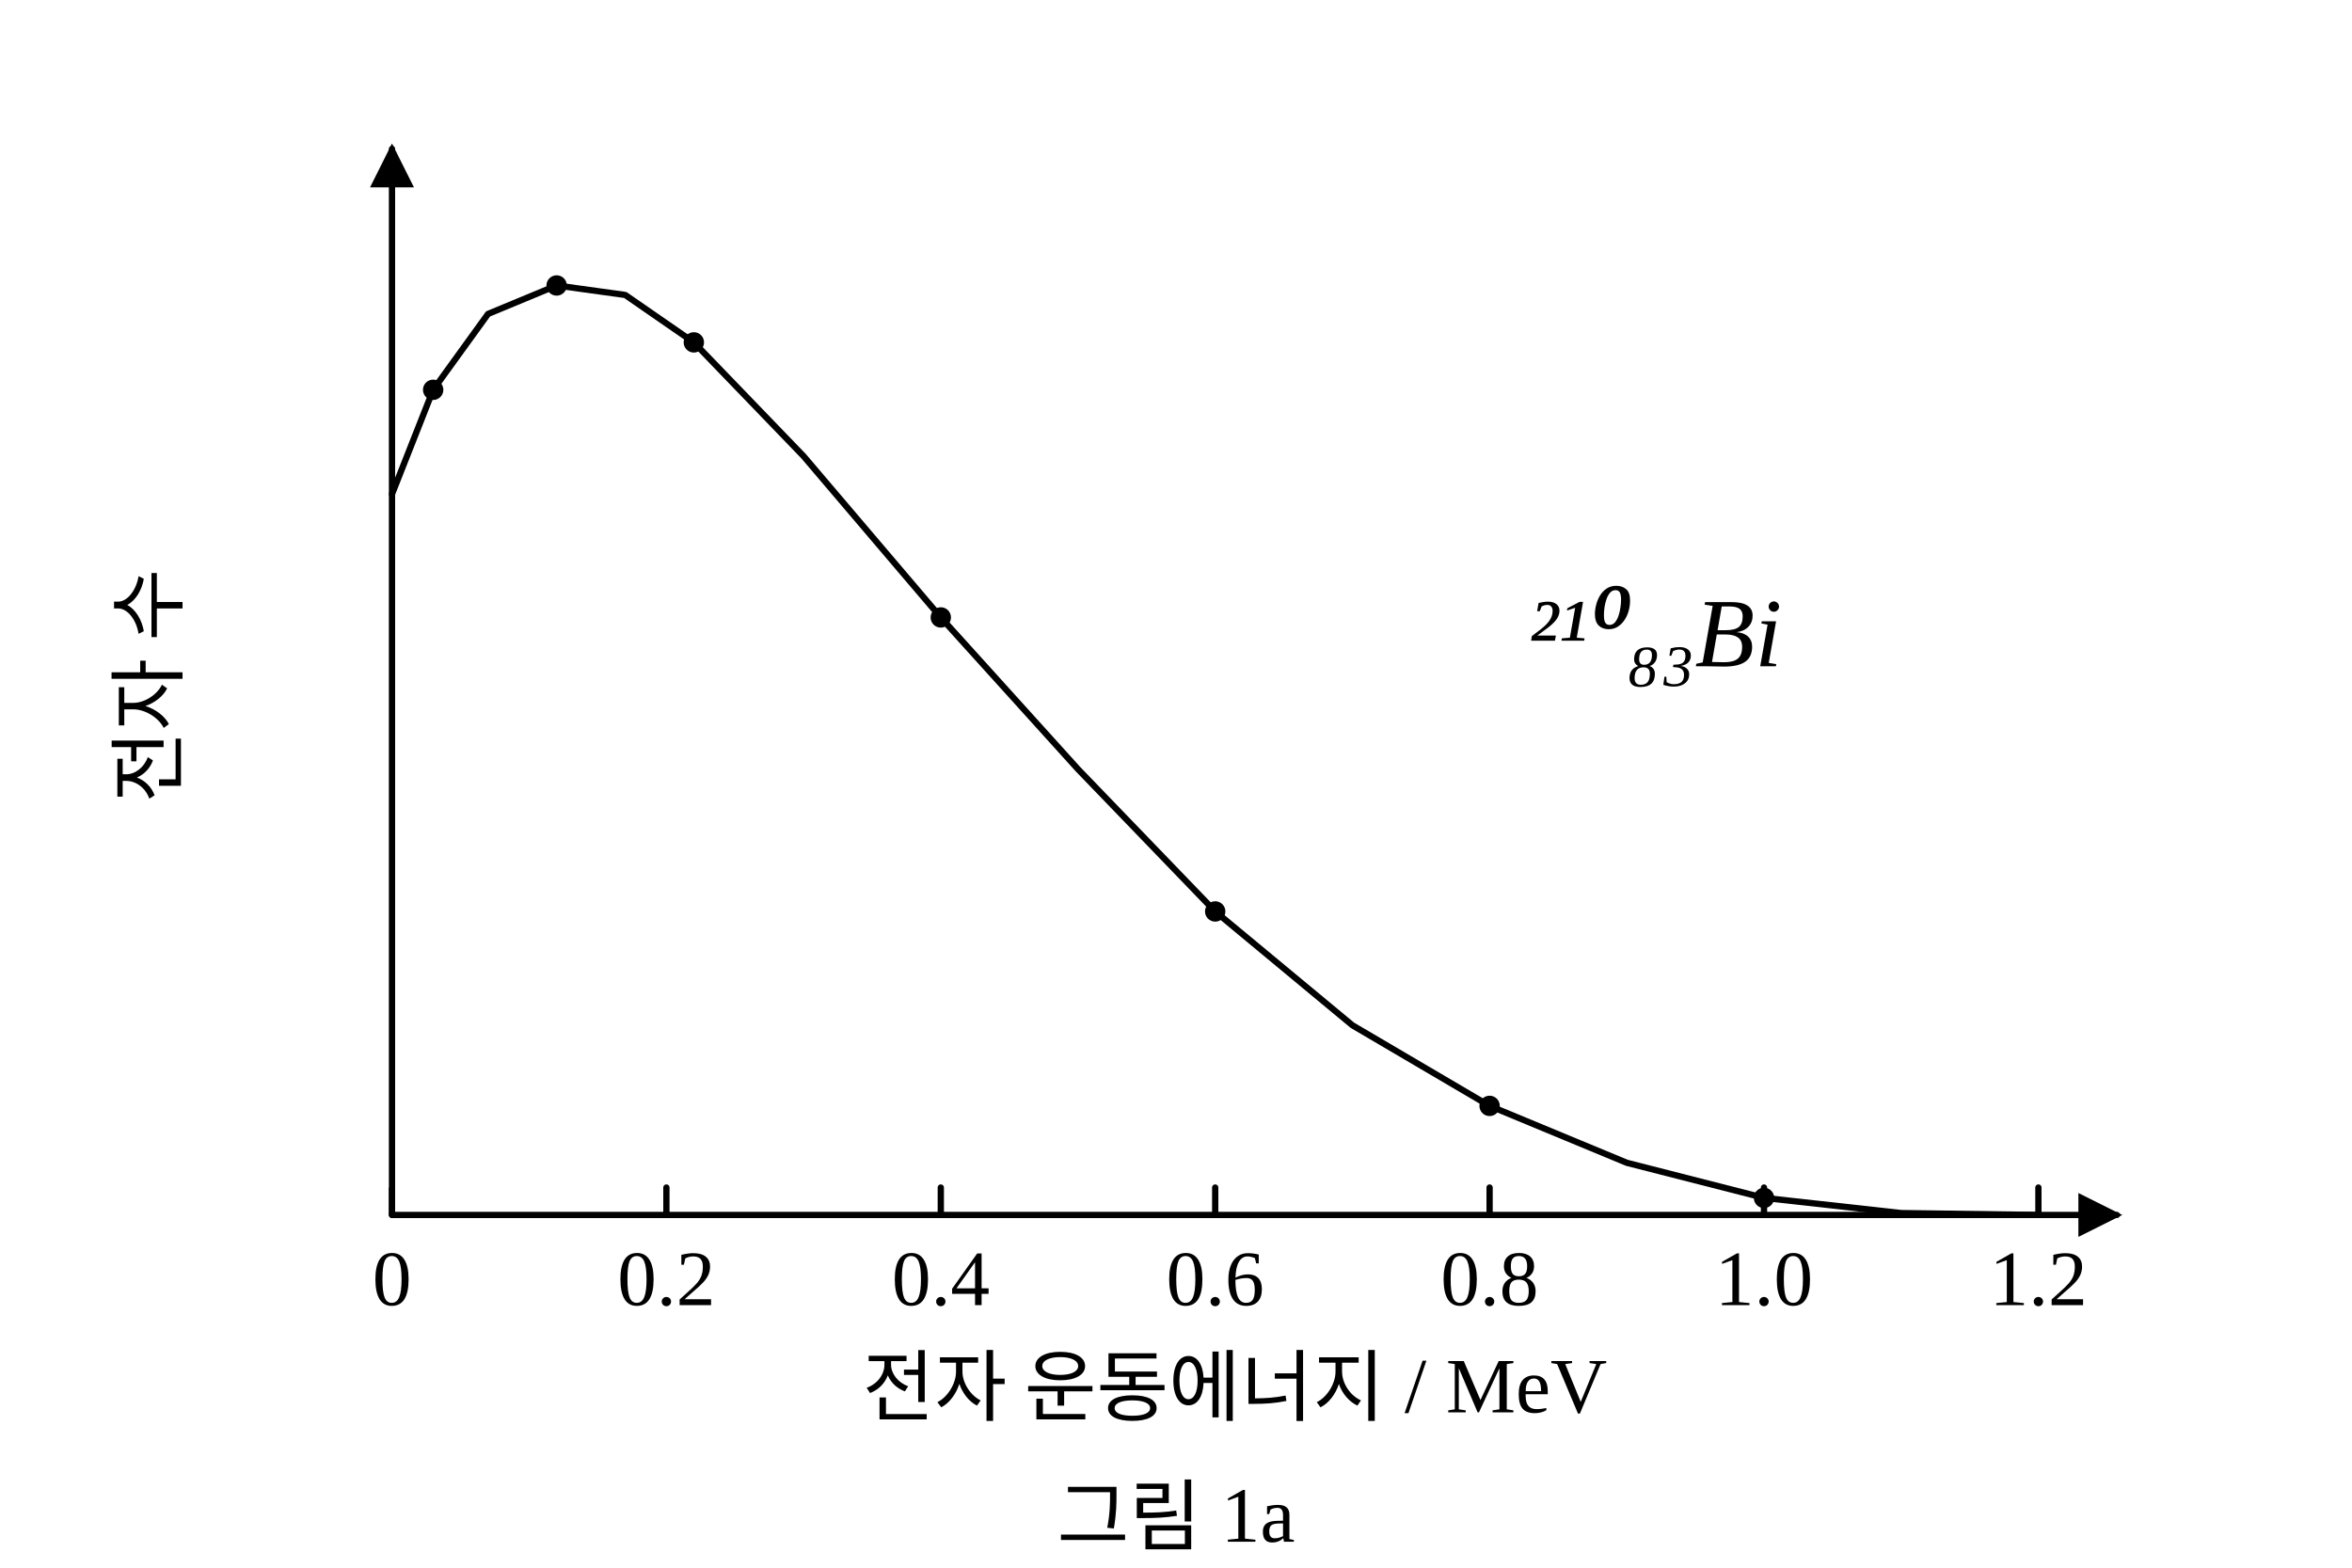
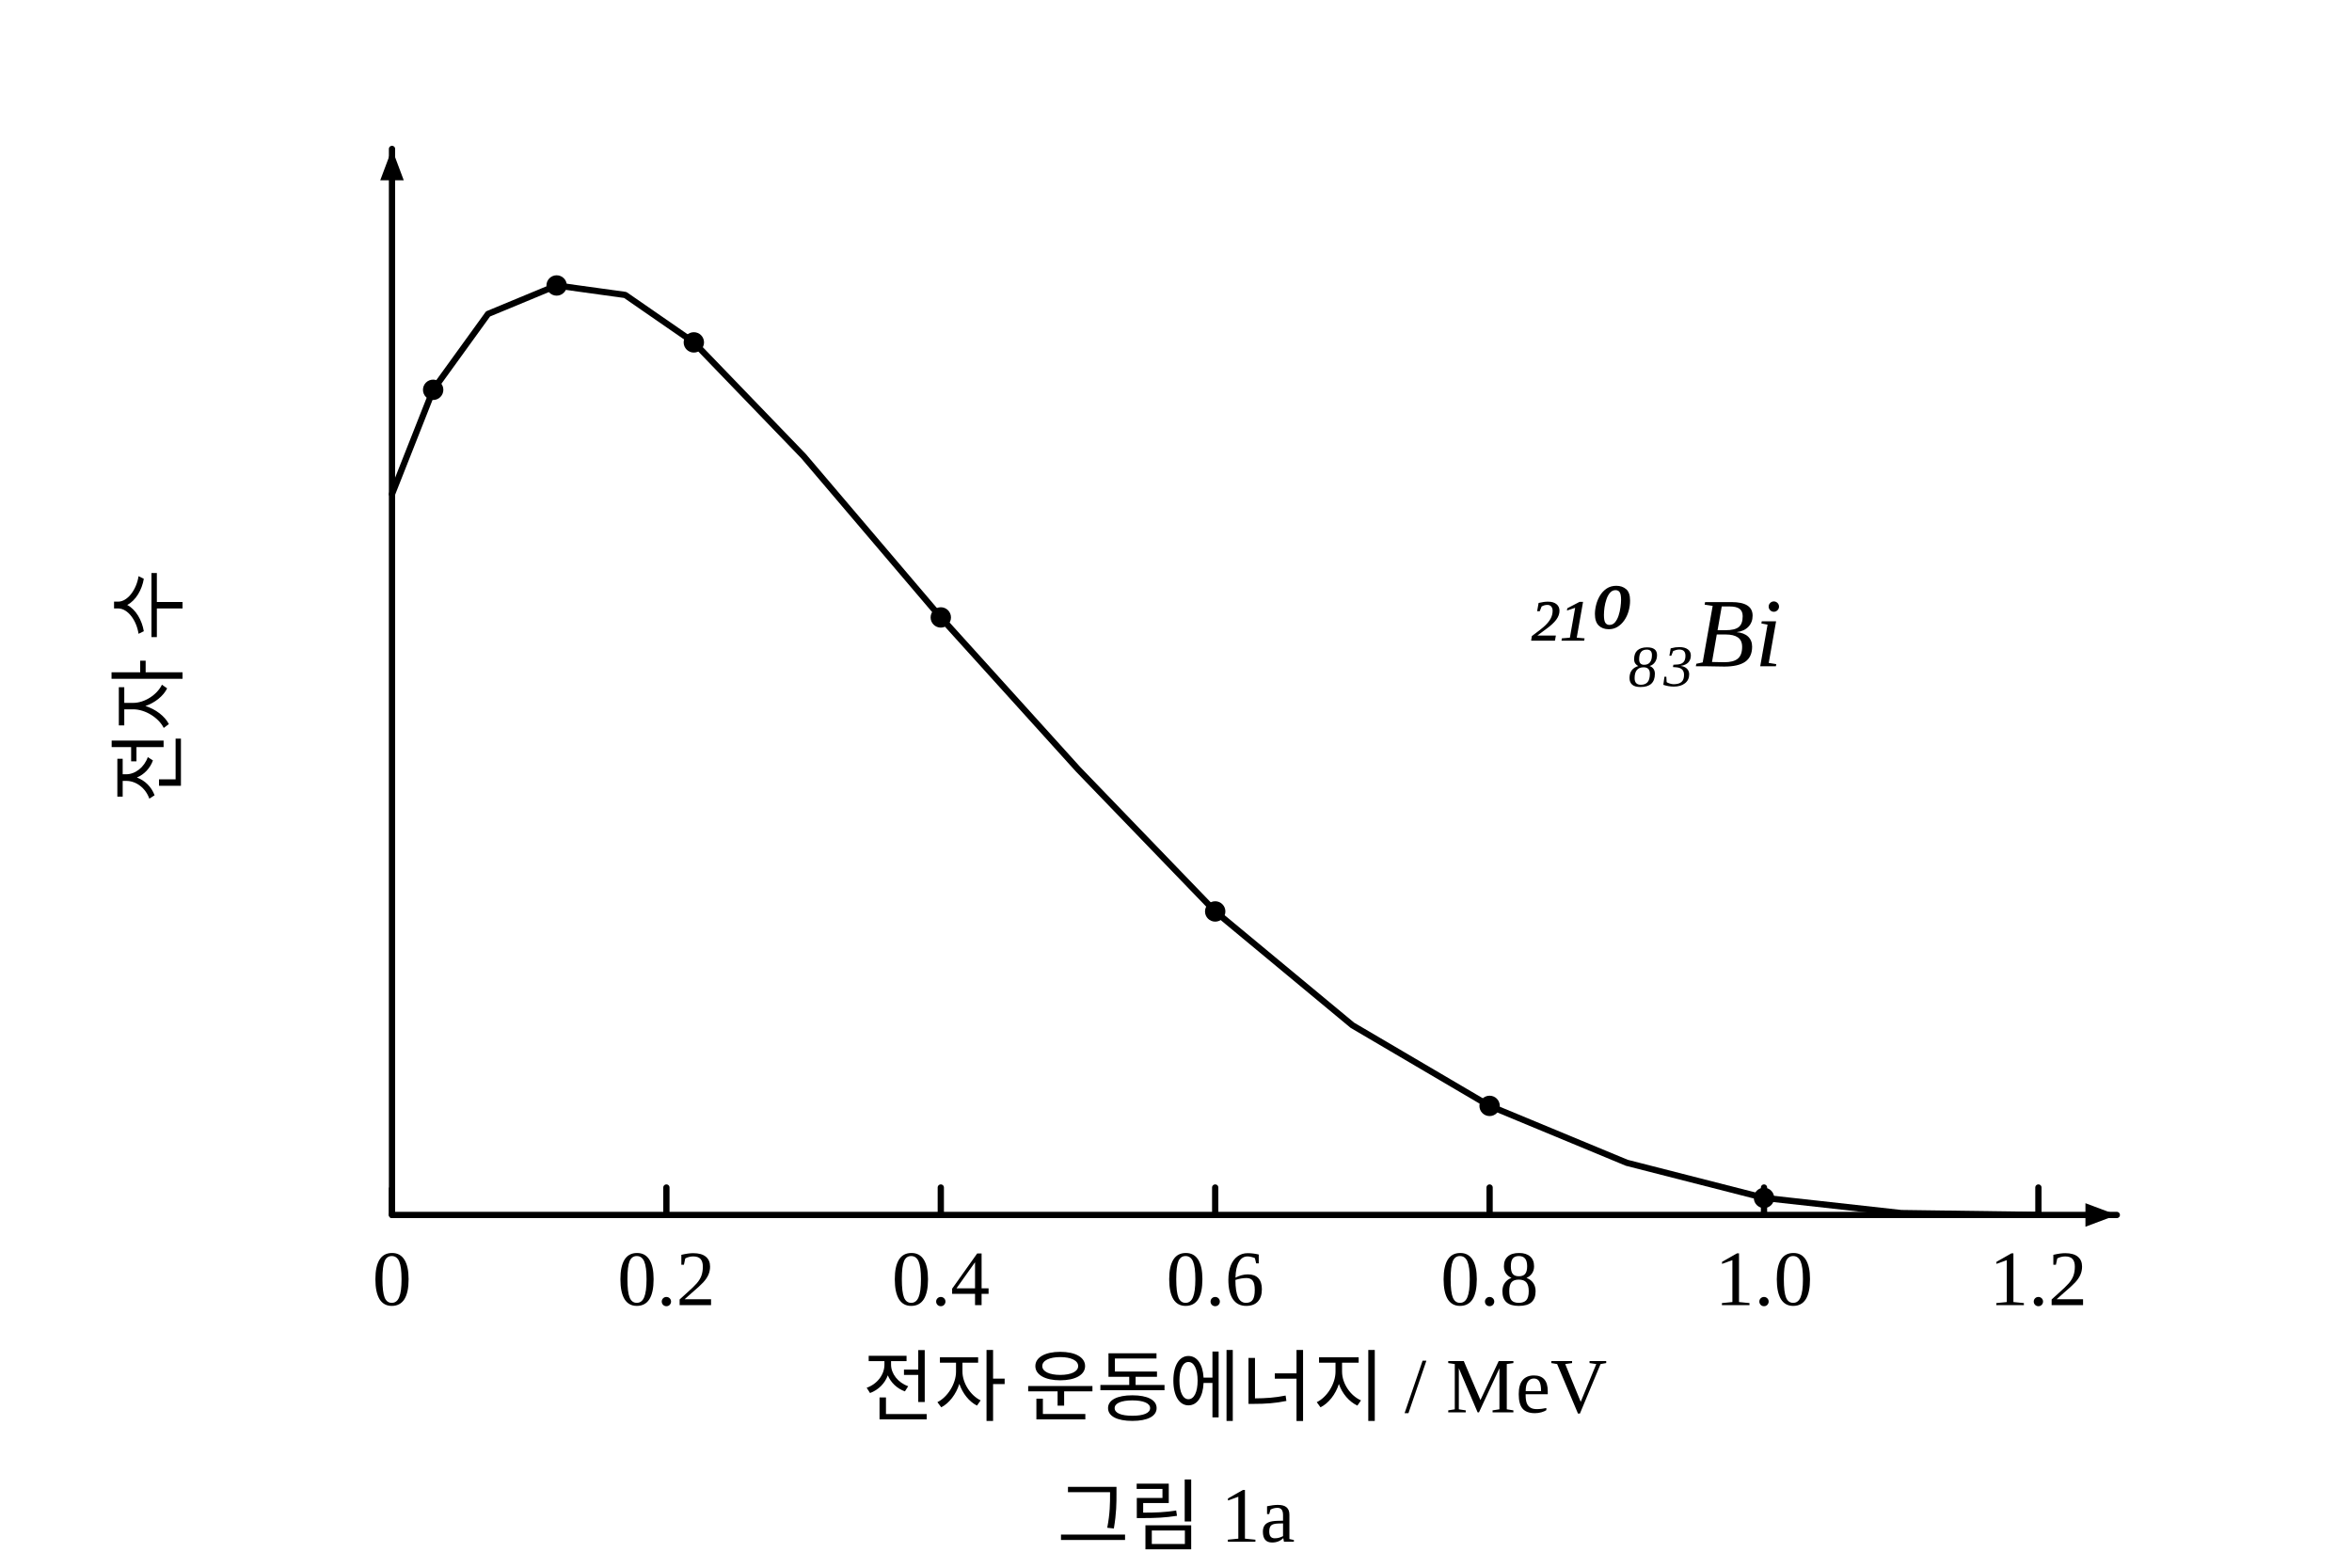
<svg xmlns="http://www.w3.org/2000/svg" width="600" height="400" viewBox="0 0 600 400">
  <defs>
    <marker id="arr" viewBox="0 0 8 8" refX="7" refY="4" markerWidth="7" markerHeight="7" orient="auto-start-reverse">
      <path d="M0 0 L8 4 L0 8 Z" fill="black" />
    </marker>
  </defs>
  <g fill="none" stroke="black" stroke-width="1.6" stroke-linecap="round" stroke-linejoin="round">
-     <path d="M100 310 L540 310" marker-end="url(#arr)" />
-     <path d="M100 310 L100 38" marker-end="url(#arr)" />
+     <path d="M100 310 L540 310" />
+     <path d="M540.000 310.000 L532.000 313.000 L532.000 307.000 Z" fill="black" stroke="none" />
+     <path d="M100 310 L100 38" />
+     <path d="M100.000 38.000 L103.000 46.000 L97.000 46.000 Z" fill="black" stroke="none" />
    <polyline points="100.00,126.08 110.50,99.46 124.50,80.10 142.00,72.84 159.50,75.26 177.00,87.36 205.00,116.40 240.00,157.54 275.00,196.26 310.00,232.56 345.00,261.60 380.00,282.17 415.00,296.69 450.00,305.64 485.00,309.52 520.00,310.00" />
  </g>
  <circle cx="110.5" cy="99.46" r="2.6" fill="black" />
  <g fill="none" stroke="black" stroke-width="1.6" />
  <circle cx="142.0" cy="72.84" r="2.6" fill="black" />
  <g fill="none" stroke="black" stroke-width="1.6" />
  <circle cx="177.0" cy="87.36" r="2.6" fill="black" />
  <g fill="none" stroke="black" stroke-width="1.6" />
  <circle cx="240" cy="157.54" r="2.6" fill="black" />
  <g fill="none" stroke="black" stroke-width="1.6" />
  <circle cx="310.0" cy="232.56" r="2.6" fill="black" />
  <g fill="none" stroke="black" stroke-width="1.6" />
  <circle cx="380" cy="282.17" r="2.6" fill="black" />
  <g fill="none" stroke="black" stroke-width="1.6" />
  <circle cx="450.0" cy="305.644" r="2.6" fill="black" />
  <g fill="none" stroke="black" stroke-width="1.6">
    <path d="M100 310 L100 303" />
  </g>
  <text x="100" y="333" font-family="Times New Roman,serif" font-size="20" font-style="normal" fill="black" text-anchor="middle">0</text>
  <g fill="none" stroke="black" stroke-width="1.6" stroke-linecap="round" stroke-linejoin="round">
    <path d="M170 310 L170 303" />
  </g>
  <text x="170" y="333" font-family="Times New Roman,serif" font-size="20" font-style="normal" fill="black" text-anchor="middle">0.2</text>
  <g fill="none" stroke="black" stroke-width="1.6" stroke-linecap="round" stroke-linejoin="round">
    <path d="M240 310 L240 303" />
  </g>
  <text x="240" y="333" font-family="Times New Roman,serif" font-size="20" font-style="normal" fill="black" text-anchor="middle">0.4</text>
  <g fill="none" stroke="black" stroke-width="1.6" stroke-linecap="round" stroke-linejoin="round">
    <path d="M310 310 L310 303" />
  </g>
  <text x="310" y="333" font-family="Times New Roman,serif" font-size="20" font-style="normal" fill="black" text-anchor="middle">0.6</text>
  <g fill="none" stroke="black" stroke-width="1.6" stroke-linecap="round" stroke-linejoin="round">
    <path d="M380 310 L380 303" />
  </g>
  <text x="380" y="333" font-family="Times New Roman,serif" font-size="20" font-style="normal" fill="black" text-anchor="middle">0.8</text>
  <g fill="none" stroke="black" stroke-width="1.6" stroke-linecap="round" stroke-linejoin="round">
    <path d="M450 310 L450 303" />
  </g>
  <text x="450" y="333" font-family="Times New Roman,serif" font-size="20" font-style="normal" fill="black" text-anchor="middle">1.0</text>
  <g fill="none" stroke="black" stroke-width="1.6" stroke-linecap="round" stroke-linejoin="round">
    <path d="M520 310 L520 303" />
  </g>
  <text x="520" y="333" font-family="Times New Roman,serif" font-size="20" font-style="normal" fill="black" text-anchor="middle">1.2</text>
  <g fill="none" stroke="black" stroke-width="1.6" stroke-linecap="round" stroke-linejoin="round" />
  <text x="315" y="361" font-family="Times New Roman,serif" font-size="20" font-style="normal" fill="black" text-anchor="middle">전자 운동에너지 / MeV</text>
  <g fill="none" stroke="black" stroke-width="1.6" stroke-linecap="round" stroke-linejoin="round" />
  <text x="45" y="175" transform="rotate(-90 45 175)" text-anchor="middle" font-family="serif" font-size="20">전자 수</text>
  <g fill="none" stroke="black" stroke-width="1.6" />
  <text x="390" y="170" font-family="Times New Roman,serif" font-size="25" font-style="italic" fill="black" text-anchor="start">²¹⁰₈₃Bi</text>
  <g fill="none" stroke="black" stroke-width="1.6" stroke-linecap="round" stroke-linejoin="round" />
  <text x="300" y="394" font-family="Times New Roman,serif" font-size="20" font-style="normal" fill="black" text-anchor="middle">그림 1a</text>
  <g fill="none" stroke="black" stroke-width="1.6" stroke-linecap="round" stroke-linejoin="round" />
</svg>
